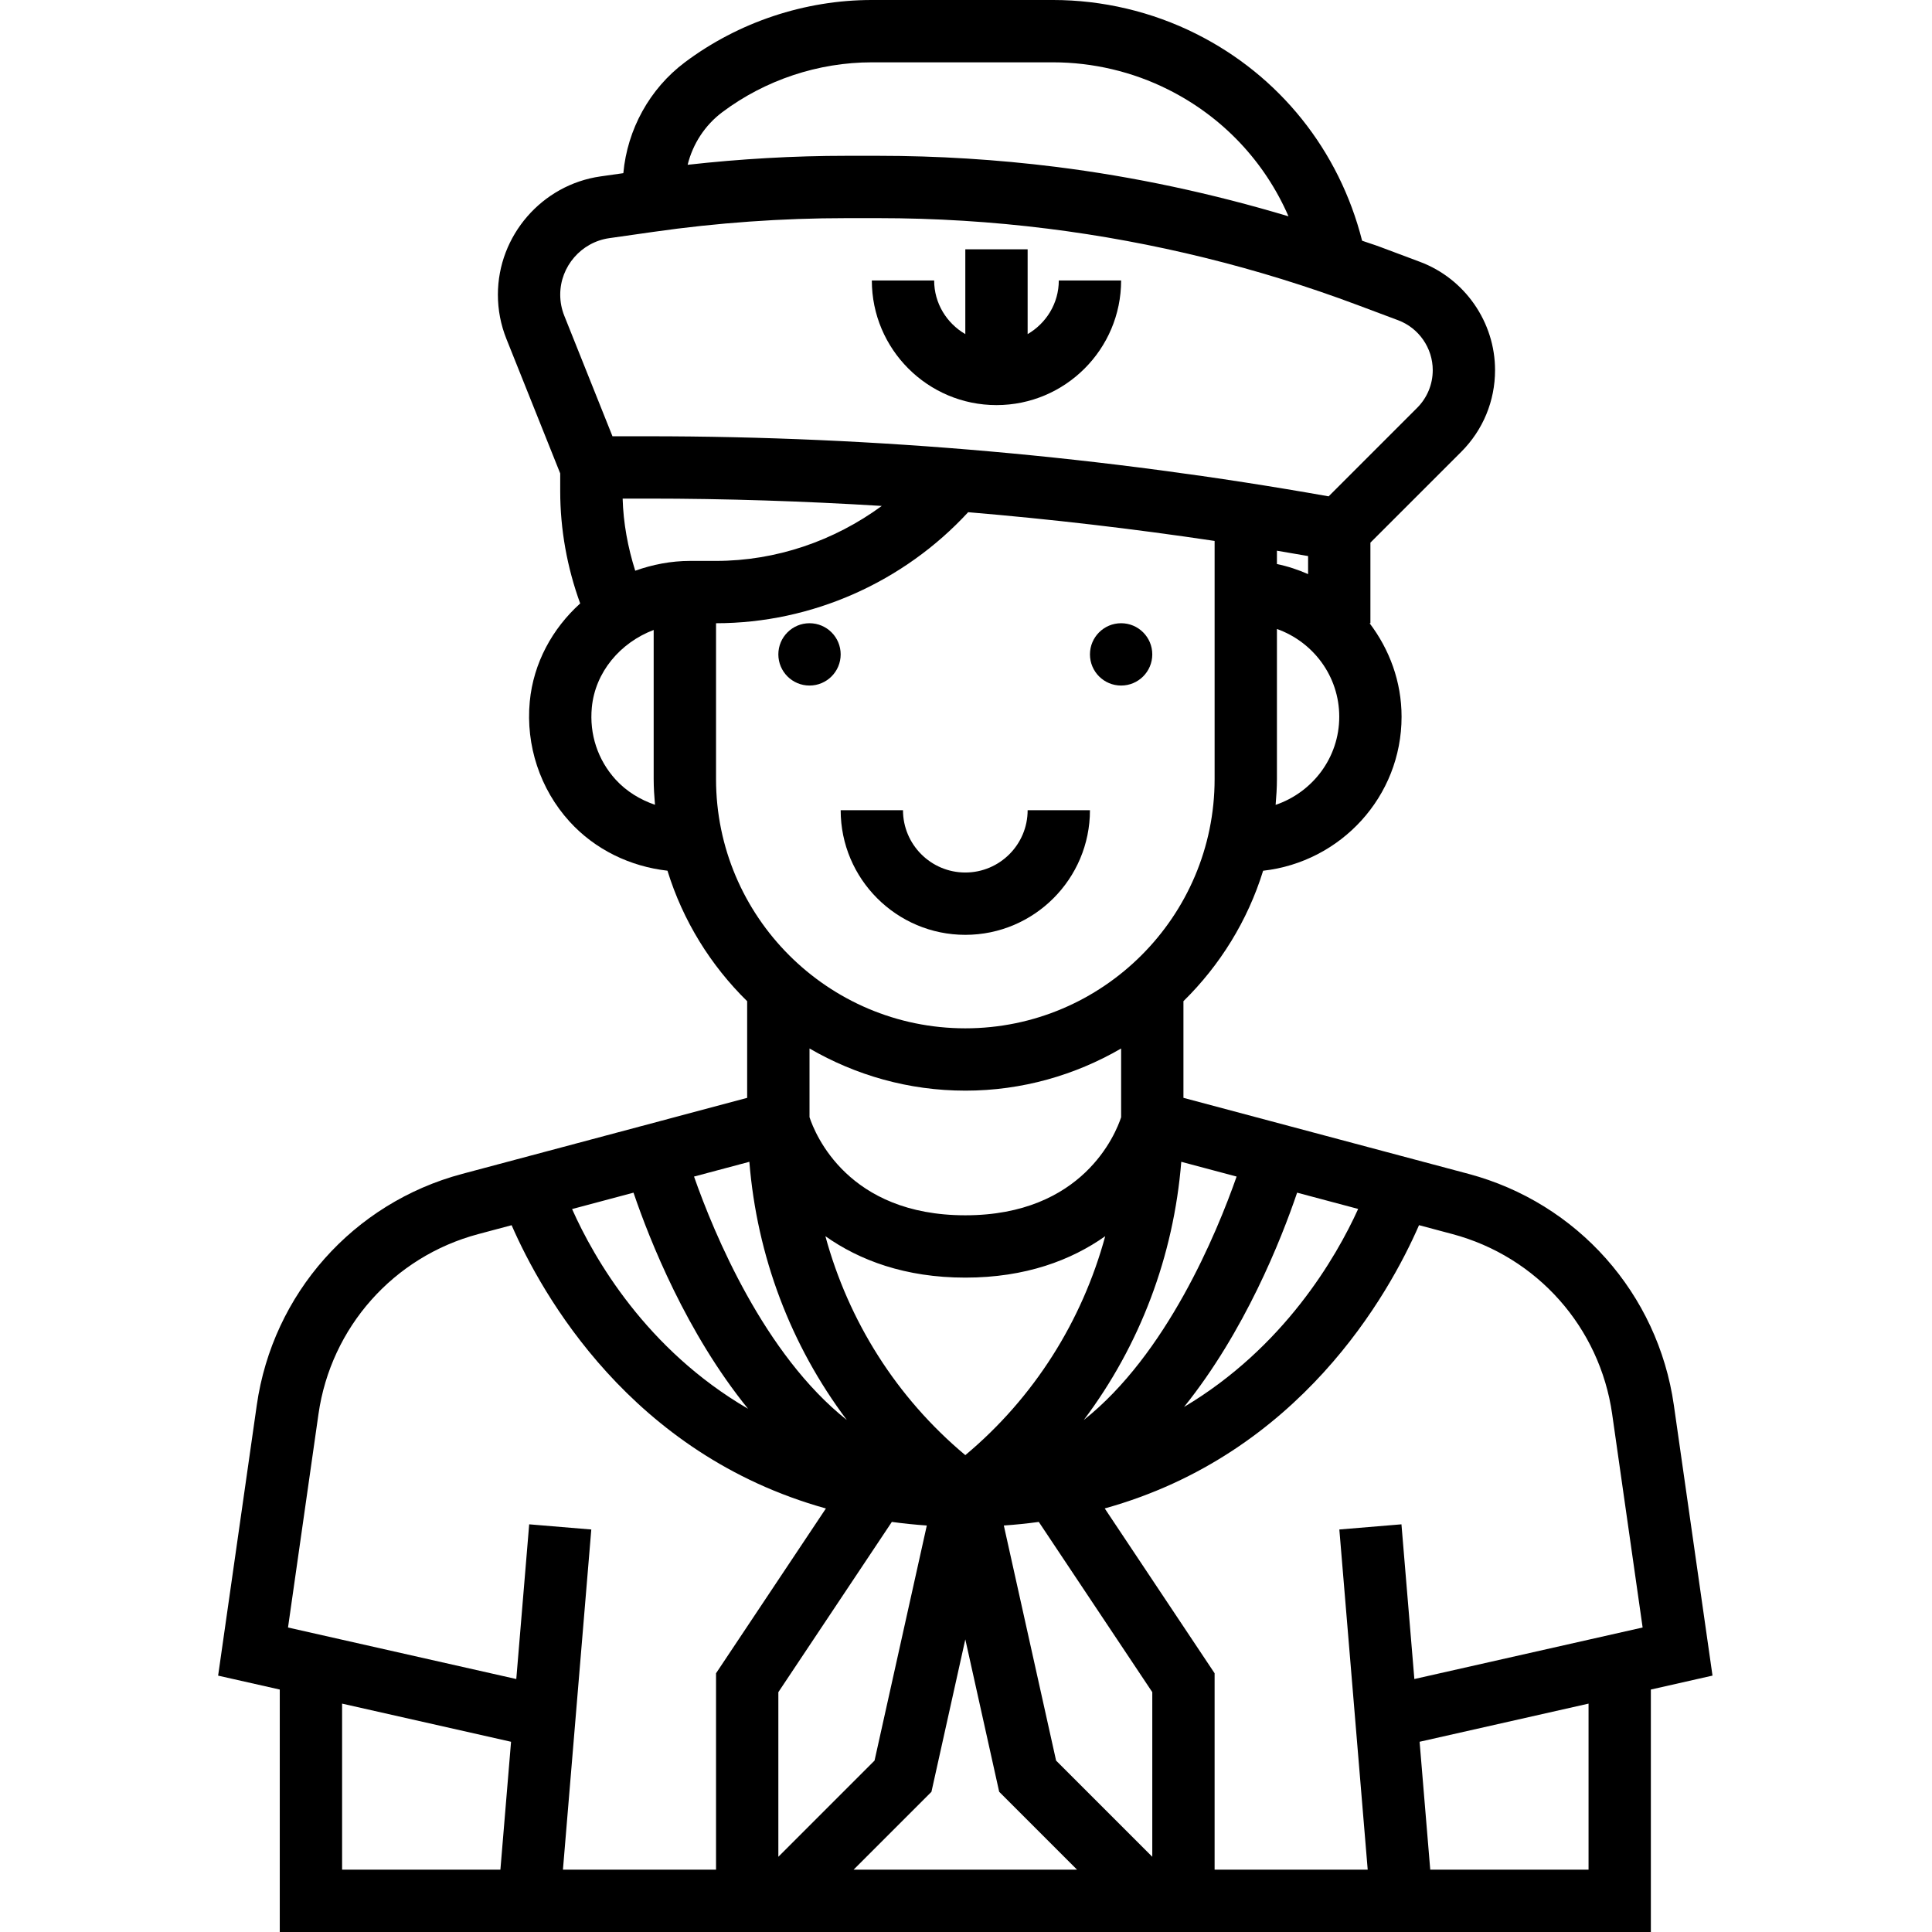
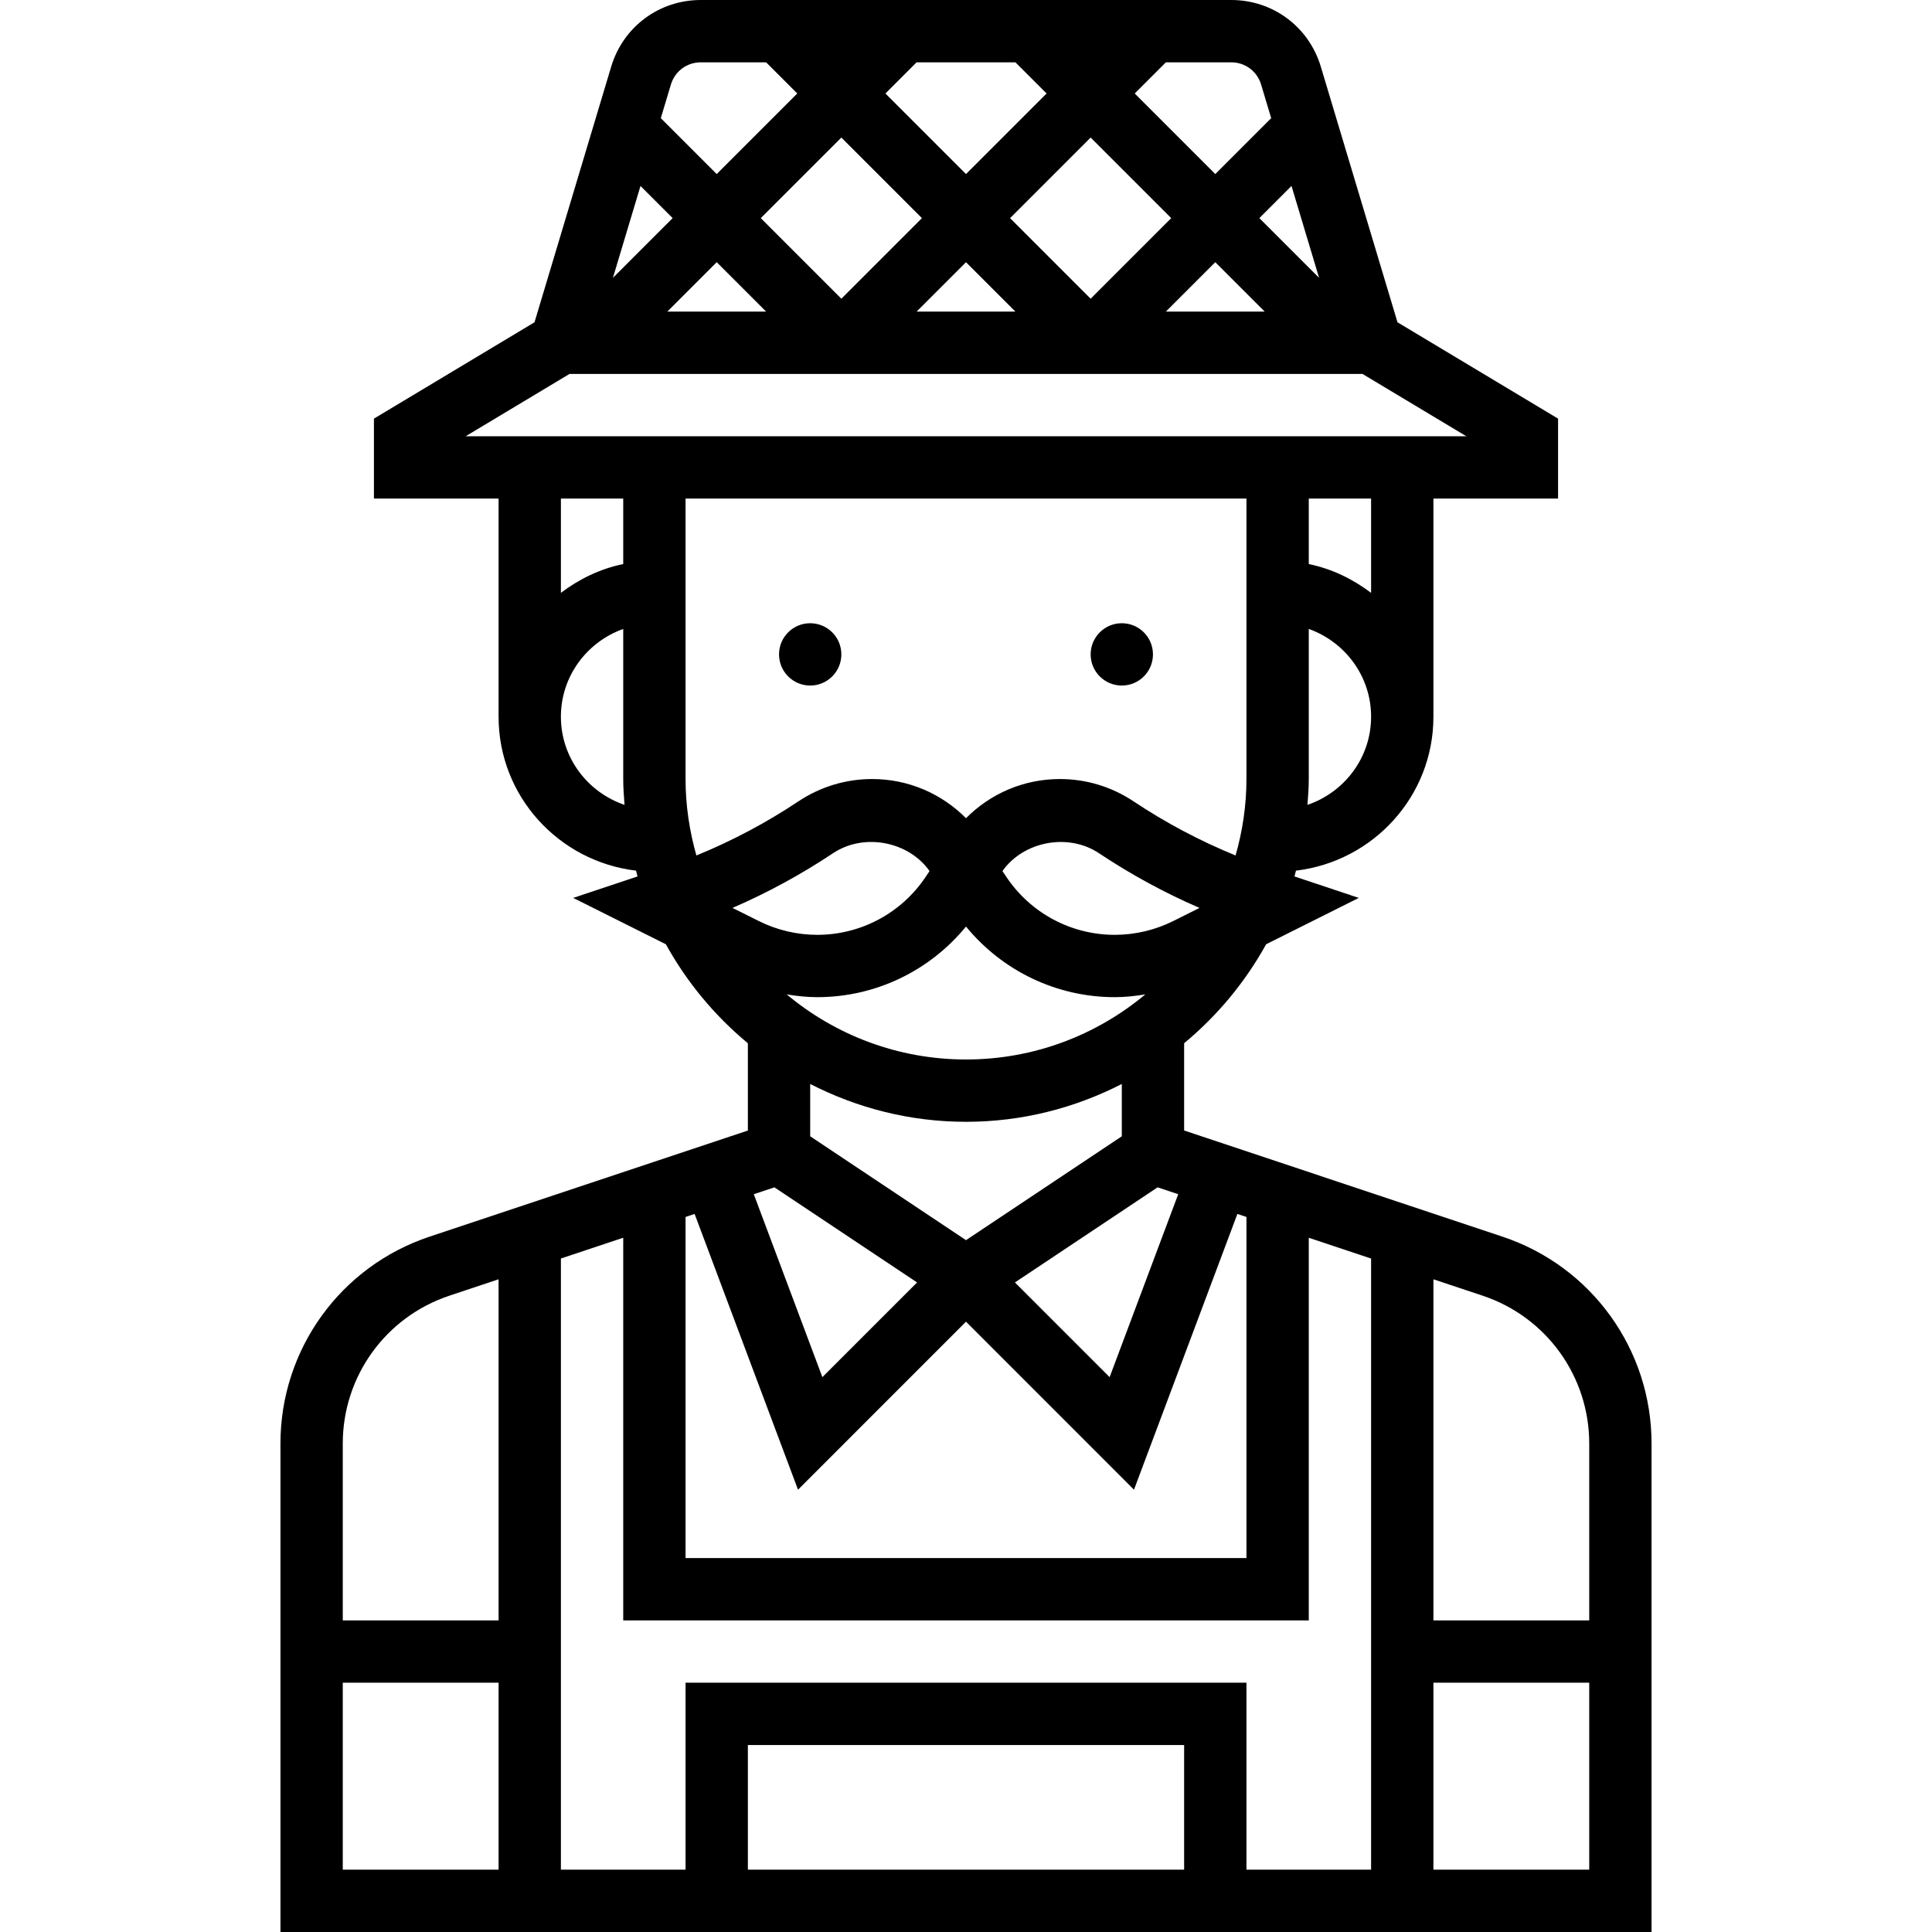
- <svg xmlns="http://www.w3.org/2000/svg" height="496pt" viewBox="-56 0 496 496" width="496pt">
-   <path d="m199.824 104c17.648 0 32-14.352 32-32h-16c0 5.895-3.238 11-8 13.777v-21.777h-16v21.777c-4.762-2.777-8-7.883-8-13.777h-16c0 17.648 14.352 32 32 32zm0 0" />
-   <path d="m239.824 168c0 4.418-3.582 8-8 8s-8-3.582-8-8 3.582-8 8-8 8 3.582 8 8zm0 0" />
-   <path d="m159.824 168c0 4.418-3.582 8-8 8s-8-3.582-8-8 3.582-8 8-8 8 3.582 8 8zm0 0" />
-   <path d="m383.648 430.176-9.922-69.434c-4.086-28.621-24.781-51.926-52.719-59.375l-73.184-19.52v-24.816c9.359-9.191 16.488-20.648 20.457-33.488 19.934-2.238 35.543-19.016 35.543-39.543 0-9.039-3.129-17.297-8.207-24h.207v-20.688l23.32-23.312c5.598-5.609 8.68-13.062 8.68-20.977 0-12.305-7.734-23.473-19.258-27.793l-10.43-3.91c-1.465-.551-2.969-.984-4.441-1.52-5.863-23.137-21.152-42.387-42.672-53.145-11.312-5.664-24-8.656-36.672-8.656h-46.527c-17.191 0-34.238 5.68-48 16-9.062 6.801-14.777 17.246-15.793 28.457l-5.902.84c-14.992 2.152-26.305 15.191-26.305 30.344 0 3.91.734 7.742 2.191 11.375l13.809 34.527v4.57c0 9.789 1.77 19.598 5.129 28.809-7.152 6.461-12 15.277-12.945 25.184-1.07 11.254 2.648 22.488 10.207 30.805 6.555 7.211 15.555 11.539 25.145 12.625 3.961 12.848 11.09 24.305 20.457 33.504v24.816l-73.176 19.52c-27.938 7.449-48.633 30.754-52.719 59.379l-9.922 69.43 15.824 3.57v62.246h352v-62.246zm-25.762-67.16 7.824 54.809-58.605 13.23-3.312-39.719-15.945 1.328 7.281 87.336h-39.305v-50.426l-28.207-42.316c50.055-13.914 72.969-55.02 80.688-72.723l8.574 2.289c21.738 5.801 37.824 23.93 41.008 46.191zm-118.062 113.672-24.695-24.695-13.418-60.352c3.074-.207 6.059-.52 8.977-.922l29.137 43.707zm-48-103.113c-17.703-14.797-30-34.461-35.922-56.207 8.691 6.145 20.434 10.633 35.922 10.633s27.23-4.488 35.918-10.633c-5.918 21.738-18.215 41.402-35.918 56.207zm-30.418-9.023c-21.215-16.816-34.07-47.781-39.23-62.496l14.207-3.789c1.945 24.207 10.609 47.117 25.023 66.285zm-25.359-2.879c-26.102-15.184-39.551-38.609-45.176-51.273l15.77-4.207c4.176 12.281 13.625 36.047 29.406 55.48zm45.891 29.969-13.418 60.352-24.695 24.695v-42.262l29.137-43.707c2.91.395 5.895.707 8.977.922zm1.191 68.367 8.695-39.137 8.695 39.129 19.992 20h-57.375zm64.848-98.801c15.559-19.344 24.895-42.832 29.031-55.016l15.672 4.176c-5.664 12.48-19.078 35.602-44.703 50.84zm13.496-59.152c-5.16 14.715-18.016 45.688-39.234 62.496 14.418-19.168 23.082-42.078 25.027-66.285zm18.352-159.301v4.637c-2.543-1.117-5.207-2.016-8-2.582v-3.426c2.672.449 5.336.898 8 1.371zm-8.336 63.879c.184-2.191.336-4.395.336-6.633v-38.527c9.289 3.312 16 12.113 16 22.527 0 10.535-6.871 19.414-16.336 22.633zm-142.062-177.832c11.008-8.258 24.645-12.801 38.398-12.801h46.527c10.199 0 20.41 2.406 29.512 6.969 14.047 7.023 24.824 18.535 30.93 32.566-19.555-5.863-39.586-10.176-59.84-12.711-15-1.871-30.289-2.824-45.441-2.824h-8.223c-13.578 0-27.234.793-40.754 2.305 1.32-5.336 4.426-10.152 8.891-13.504zm-29.035 32.344 11.352-1.617c16.355-2.344 33.027-3.527 49.547-3.527h8.223c14.488 0 29.105.902 43.457 2.703 27.168 3.402 53.926 9.992 79.543 19.602l10.434 3.91c5.312 1.992 8.879 7.137 8.879 12.809 0 3.648-1.426 7.09-4 9.672l-22.727 22.73c-57.531-10.211-116.273-15.426-174.715-15.426h-9.145l-12.367-30.93c-.695-1.734-1.047-3.566-1.047-5.43 0-7.242 5.406-13.473 12.566-14.496zm20.809 82.855c-4.934 0-9.68.938-14.121 2.52-1.895-6-3.055-12.23-3.23-18.52h6.527c19.984 0 40.008.664 60 1.887-12.23 8.969-27.117 14.113-42.551 14.113zm-19.145 56.145c-4.598-5.066-6.773-11.641-6.117-18.52.863-9.059 7.27-16.633 15.879-19.898v38.273c0 2.23.152 4.426.336 6.609-3.809-1.305-7.328-3.434-10.098-6.465zm25.77-.145v-40c24.609 0 48.184-10.551 64.727-28.504 21.176 1.777 42.289 4.238 63.273 7.375v61.129c0 35.289-28.711 64-64 64-35.289 0-64-28.711-64-64zm64 80c14.574 0 28.215-3.984 40-10.824v17.656c-1.367 4.152-9.77 25.168-40 25.168-30.145 0-38.559-20.816-40-25.184v-17.641c11.785 6.84 25.422 10.824 40 10.824zm-166.062 83.016c3.184-22.262 19.277-40.391 41.008-46.184l8.574-2.289c7.719 17.703 30.633 58.809 80.688 72.723l-28.207 42.309v50.426h-39.305l7.281-87.336-15.945-1.328-3.312 39.719-58.605-13.23zm6.062 74.352 43.375 9.793-2.734 32.84h-40.641zm320 42.633h-40.641l-2.734-32.84 43.375-9.793zm0 0" />
-   <path d="m191.824 240c17.648 0 32-14.352 32-32h-16c0 8.824-7.176 16-16 16s-16-7.176-16-16h-16c0 17.648 14.352 32 32 32zm0 0" />
+ <svg xmlns="http://www.w3.org/2000/svg" version="1.1" id="Capa_1" x="0px" y="0px" viewBox="0 0 496 496" style="enable-background:new 0 0 496 496;" xml:space="preserve">
+   <g>
+     <g>
+       <path d="M385.712,317.48L304,290.232v-22.408c8.52-7.048,15.672-15.672,21.056-25.408l23.784-11.896l-16.512-5.512    c0.144-0.488,0.248-0.992,0.384-1.488C352.528,221.16,368,204.44,368,184v-56h32v-20.528l-41.224-24.736l-19.688-65.632    C336.016,6.872,326.776,0,316.096,0H179.904c-10.68,0-19.92,6.872-22.992,17.104l-19.688,65.632L96,107.472V128h32v56    c0,20.44,15.472,37.16,35.288,39.52c0.136,0.488,0.24,1,0.384,1.488l-16.512,5.512l23.784,11.896    c5.384,9.736,12.536,18.368,21.056,25.416v22.408l-81.704,27.24C87.384,325.104,72,346.456,72,370.592V496h352V370.592    C424,346.456,408.616,325.104,385.712,317.48z M301.192,236.464C296.56,238.776,291.376,240,286.2,240    c-11.224,0-21.64-5.576-27.864-14.912l-0.976-1.464c5.368-7.616,16.84-9.864,24.768-4.584    c8.176,5.448,16.816,10.152,25.816,14.048L301.192,236.464z M208,291.72v-13.432c12.016,6.16,25.592,9.712,40,9.712    s27.984-3.552,40-9.712v13.432l-40,26.664L208,291.72z M235.44,329.24l-24.312,24.312l-17.608-46.96l5.296-1.768L235.44,329.24z     M201.96,255.288c2.592,0.424,5.208,0.712,7.84,0.712c14.928,0,28.856-6.72,38.2-18.128C257.352,249.28,271.272,256,286.2,256    c2.624,0,5.24-0.288,7.84-0.712C281.552,265.712,265.496,272,248,272C230.504,272,214.448,265.712,201.96,255.288z     M297.184,304.824l5.296,1.768l-17.608,46.96L260.56,329.24L297.184,304.824z M335.664,206.632c0.168-2.2,0.336-4.392,0.336-6.632    v-38.528c9.288,3.312,16,12.112,16,22.528C352,194.536,345.128,203.416,335.664,206.632z M352,152.208    c-4.672-3.536-10.056-6.184-16-7.392V128h16V152.208z M338.648,71.336L323.312,56l8.256-8.256L338.648,71.336z M324.688,80    h-25.376L312,67.312L324.688,80z M299.312,16h16.784c3.56,0,6.64,2.296,7.664,5.696l2.592,8.64L312,44.688L291.312,24L299.312,16z     M300.688,56L280,76.688L259.312,56L280,35.312L300.688,56z M260.688,80h-25.376L248,67.312L260.688,80z M235.312,16h25.376l8,8    L248,44.688L227.312,24L235.312,16z M236.688,56L216,76.688L195.312,56L216,35.312L236.688,56z M196.688,80h-25.376L184,67.312    L196.688,80z M172.24,21.704c1.024-3.408,4.104-5.704,7.664-5.704h16.784l8,8L184,44.688l-14.352-14.352L172.24,21.704z     M164.432,47.744L172.688,56l-15.336,15.336L164.432,47.744z M144,184c0-10.416,6.712-19.216,16-22.528V200    c0,2.24,0.168,4.432,0.336,6.632C150.872,203.416,144,194.536,144,184z M144,152.2V128h16v16.808    C154.056,146.024,148.672,148.664,144,152.2z M119.552,112l26.664-16h203.568l26.664,16H119.552z M178.784,219.624    C177.016,213.376,176,206.808,176,200v-72h144v72c0,6.808-1.016,13.376-2.792,19.624c-9.168-3.744-17.952-8.4-26.208-13.904    c-5.608-3.736-12.144-5.72-18.888-5.72c-9.272,0-17.832,3.728-24.112,10.056C241.72,203.728,233.168,200,223.888,200    c-6.744,0-13.28,1.984-18.896,5.72C196.736,211.224,187.952,215.88,178.784,219.624z M188.056,233.088    c9-3.904,17.64-8.6,25.816-14.048c7.944-5.288,19.4-3.032,24.768,4.584l-0.976,1.464C231.432,234.424,221.016,240,209.8,240    c-5.168,0-10.352-1.224-14.984-3.536L188.056,233.088z M176,312.432l2.328-0.776l26.544,70.792L248,339.312l43.128,43.136    l26.544-70.792l2.328,0.776V400H176V312.432z M128,480H88v-48h40V480z M128,416H88v-45.408c0-17.24,10.992-32.488,27.352-37.944    L128,328.432V416z M304,480H192v-32h112V480z M352,480h-32v-48H176v48h-32V323.096l16-5.336V416h176v-98.232l16,5.336V480z     M408,480h-40v-48h40V480z M408,416h-40v-87.568l12.656,4.216C397.008,338.104,408,353.352,408,370.592V416z" />
+     </g>
+   </g>
+   <g>
+     <g>
+       <circle cx="208" cy="168" r="8" />
+     </g>
+   </g>
+   <g>
+     <g>
+       <circle cx="288" cy="168" r="8" />
+     </g>
+   </g>
+   <g>
+ </g>
+   <g>
+ </g>
+   <g>
+ </g>
+   <g>
+ </g>
+   <g>
+ </g>
+   <g>
+ </g>
+   <g>
+ </g>
+   <g>
+ </g>
+   <g>
+ </g>
+   <g>
+ </g>
+   <g>
+ </g>
+   <g>
+ </g>
+   <g>
+ </g>
+   <g>
+ </g>
+   <g>
+ </g>
</svg>
